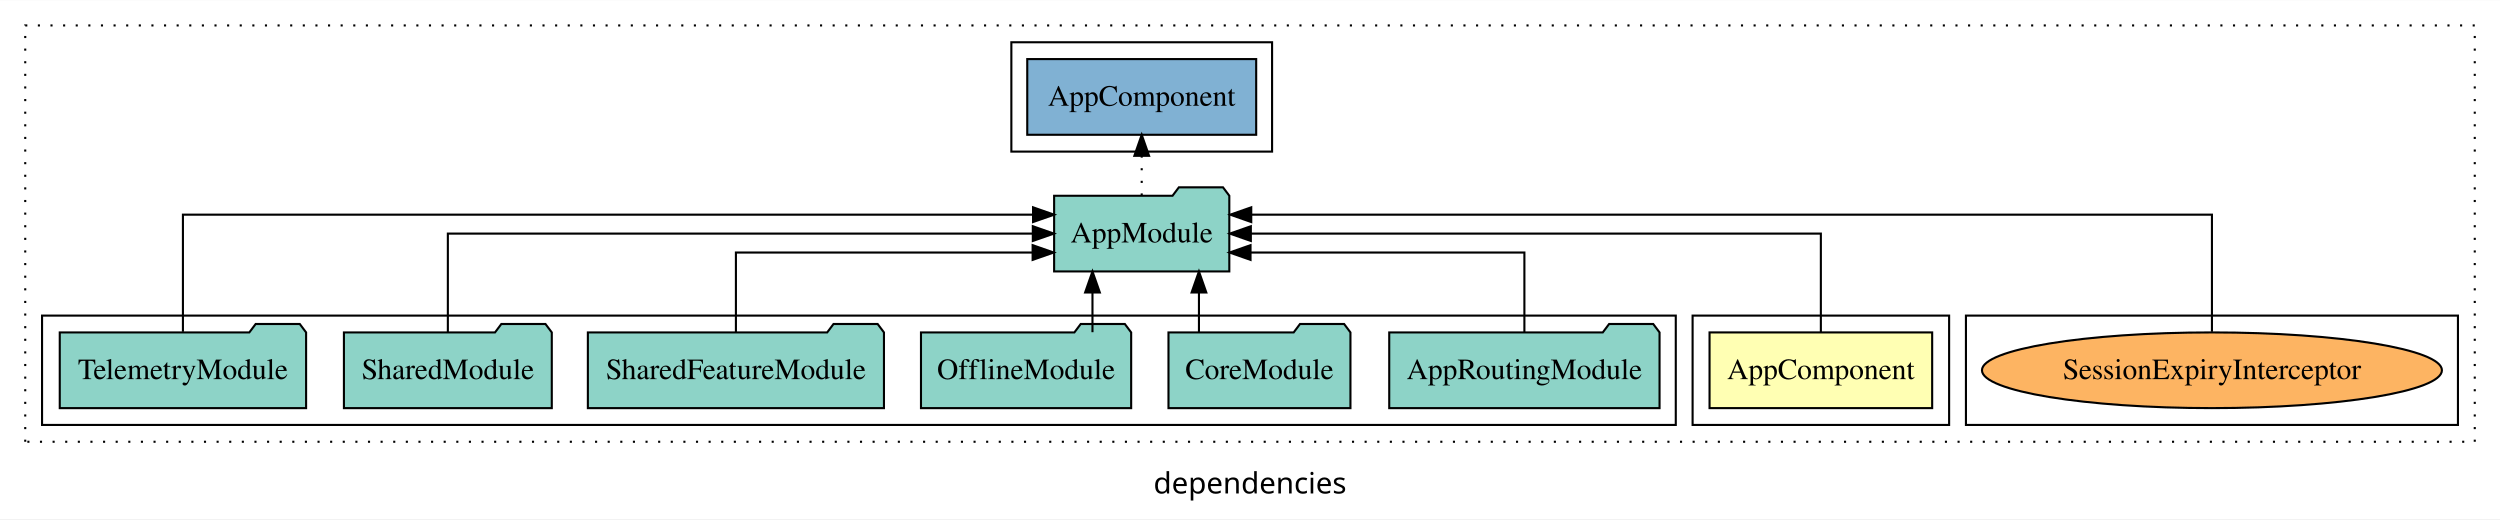
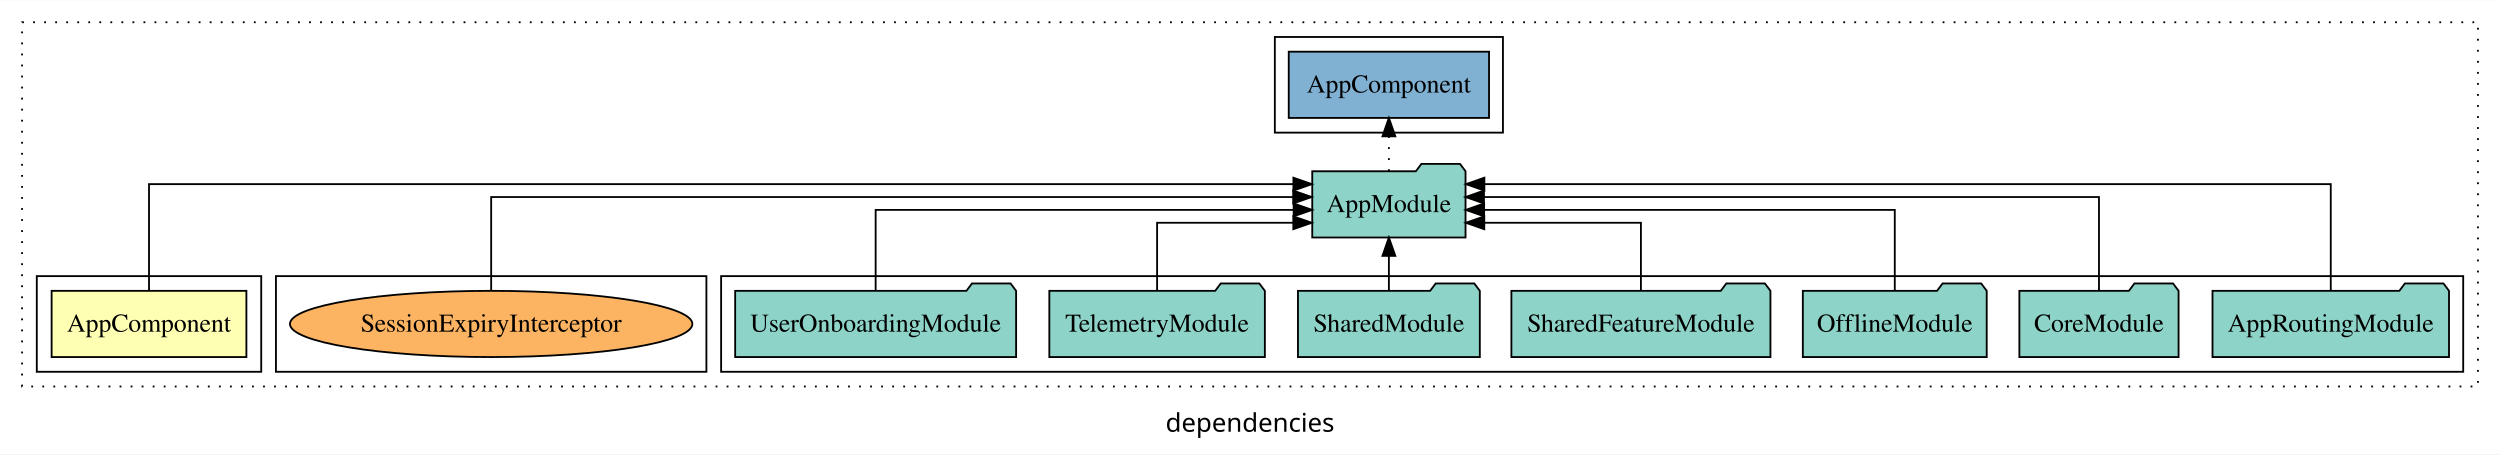
- <svg xmlns="http://www.w3.org/2000/svg" width="1189pt" height="247pt" viewBox="0.00 0.00 1189.00 246.80">
+ <svg xmlns="http://www.w3.org/2000/svg" width="1359pt" height="247pt" viewBox="0.00 0.00 1359.00 246.80">
  <g id="graph0" class="graph" transform="scale(1 1) rotate(0) translate(4 242.8)">
-     <polygon fill="white" stroke="transparent" points="-4,4 -4,-242.8 1185,-242.8 1185,4 -4,4" />
-     <text text-anchor="middle" x="590.5" y="-8.2" font-family="sans-serif" font-size="14.00">dependencies</text>
+     <polygon fill="white" stroke="transparent" points="-4,4 -4,-242.8 1355,-242.8 1355,4 -4,4" />
+     <text text-anchor="middle" x="675.5" y="-8.2" font-family="sans-serif" font-size="14.00">dependencies</text>
    <g id="clust1" class="cluster">
-       <polygon fill="none" stroke="black" stroke-dasharray="1,5" points="8,-32.8 8,-230.8 1173,-230.8 1173,-32.8 8,-32.8" />
+       <polygon fill="none" stroke="black" stroke-dasharray="1,5" points="8,-32.8 8,-230.8 1343,-230.8 1343,-32.8 8,-32.8" />
+     </g>
+     <g id="clust6" class="cluster">
+       <polygon fill="none" stroke="black" points="689,-170.8 689,-222.8 813,-222.8 813,-170.8 689,-170.8" />
+     </g>
+     <g id="clust4" class="cluster">
+       <polygon fill="none" stroke="black" points="388,-40.8 388,-92.8 1335,-92.8 1335,-40.8 388,-40.8" />
    </g>
    <g id="clust7" class="cluster">
-       <polygon fill="none" stroke="black" points="931,-40.8 931,-92.8 1165,-92.8 1165,-40.8 931,-40.8" />
+       <polygon fill="none" stroke="black" points="146,-40.8 146,-92.8 380,-92.8 380,-40.8 146,-40.8" />
    </g>
    <g id="clust2" class="cluster">
-       <polygon fill="none" stroke="black" points="801,-40.8 801,-92.8 923,-92.8 923,-40.8 801,-40.8" />
-     </g>
-     <g id="clust4" class="cluster">
-       <polygon fill="none" stroke="black" points="16,-40.8 16,-92.8 793,-92.8 793,-40.8 16,-40.8" />
-     </g>
-     <g id="clust6" class="cluster">
-       <polygon fill="none" stroke="black" points="477,-170.8 477,-222.8 601,-222.8 601,-170.8 477,-170.8" />
+       <polygon fill="none" stroke="black" points="16,-40.8 16,-92.8 138,-92.8 138,-40.8 16,-40.8" />
    </g>
    <g id="node1" class="node">
-       <polygon fill="#ffffb3" stroke="black" points="914.94,-84.8 809.06,-84.8 809.06,-48.8 914.94,-48.8 914.94,-84.8" />
-       <text text-anchor="middle" x="862" y="-62.6" font-family="Times,serif" font-size="14.00">AppComponent</text>
+       <polygon fill="#ffffb3" stroke="black" points="129.94,-84.8 24.06,-84.8 24.06,-48.8 129.94,-48.8 129.94,-84.8" />
+       <text text-anchor="middle" x="77" y="-62.6" font-family="Times,serif" font-size="14.00">AppComponent</text>
    </g>
    <g id="node2" class="node">
-       <polygon fill="#8dd3c7" stroke="black" points="580.66,-149.8 577.66,-153.8 556.66,-153.8 553.66,-149.8 497.34,-149.8 497.34,-113.8 580.66,-113.8 580.66,-149.8" />
-       <text text-anchor="middle" x="539" y="-127.6" font-family="Times,serif" font-size="14.00">AppModule</text>
+       <polygon fill="#8dd3c7" stroke="black" points="792.66,-149.8 789.66,-153.8 768.66,-153.8 765.66,-149.8 709.34,-149.8 709.34,-113.8 792.66,-113.8 792.66,-149.8" />
+       <text text-anchor="middle" x="751" y="-127.6" font-family="Times,serif" font-size="14.00">AppModule</text>
    </g>
    <g id="edge1" class="edge">
-       <path fill="none" stroke="black" d="M862,-84.91C862,-104.14 862,-131.8 862,-131.8 862,-131.8 590.9,-131.8 590.9,-131.8" />
-       <polygon fill="black" stroke="black" points="590.9,-128.3 580.9,-131.8 590.9,-135.3 590.9,-128.3" />
+       <path fill="none" stroke="black" d="M77,-84.81C77,-107.29 77,-142.8 77,-142.8 77,-142.8 699.09,-142.8 699.09,-142.8" />
+       <polygon fill="black" stroke="black" points="699.09,-146.3 709.09,-142.8 699.09,-139.3 699.09,-146.3" />
+     </g>
+     <g id="node10" class="node">
+       <polygon fill="#80b1d3" stroke="black" points="805.44,-214.8 696.56,-214.8 696.56,-178.8 805.44,-178.8 805.44,-214.8" />
+       <text text-anchor="middle" x="751" y="-192.6" font-family="Times,serif" font-size="14.00">AppComponent </text>
+     </g>
+     <g id="edge9" class="edge">
+       <path fill="none" stroke="black" stroke-dasharray="1,5" d="M751,-149.91C751,-149.91 751,-168.79 751,-168.79" />
+       <polygon fill="black" stroke="black" points="747.5,-168.79 751,-178.79 754.5,-168.79 747.5,-168.79" />
+     </g>
+     <g id="node3" class="node">
+       <polygon fill="#8dd3c7" stroke="black" points="1327.28,-84.8 1324.28,-88.8 1303.28,-88.8 1300.28,-84.8 1198.72,-84.8 1198.72,-48.8 1327.28,-48.8 1327.28,-84.8" />
+       <text text-anchor="middle" x="1263" y="-62.6" font-family="Times,serif" font-size="14.00">AppRoutingModule</text>
+     </g>
+     <g id="edge2" class="edge">
+       <path fill="none" stroke="black" d="M1263,-84.81C1263,-107.29 1263,-142.8 1263,-142.8 1263,-142.8 802.9,-142.8 802.9,-142.8" />
+       <polygon fill="black" stroke="black" points="802.9,-139.3 792.9,-142.8 802.9,-146.3 802.9,-139.3" />
+     </g>
+     <g id="node4" class="node">
+       <polygon fill="#8dd3c7" stroke="black" points="1180.27,-84.8 1177.27,-88.8 1156.27,-88.8 1153.27,-84.8 1093.73,-84.8 1093.73,-48.8 1180.27,-48.8 1180.27,-84.8" />
+       <text text-anchor="middle" x="1137" y="-62.6" font-family="Times,serif" font-size="14.00">CoreModule</text>
+     </g>
+     <g id="edge3" class="edge">
+       <path fill="none" stroke="black" d="M1137,-84.93C1137,-105.37 1137,-135.8 1137,-135.8 1137,-135.8 802.68,-135.8 802.68,-135.8" />
+       <polygon fill="black" stroke="black" points="802.68,-132.3 792.68,-135.8 802.68,-139.3 802.68,-132.3" />
+     </g>
+     <g id="node5" class="node">
+       <polygon fill="#8dd3c7" stroke="black" points="1075.98,-84.8 1072.98,-88.8 1051.98,-88.8 1048.98,-84.8 976.02,-84.8 976.02,-48.8 1075.98,-48.8 1075.98,-84.8" />
+       <text text-anchor="middle" x="1026" y="-62.6" font-family="Times,serif" font-size="14.00">OfflineModule</text>
+     </g>
+     <g id="edge4" class="edge">
+       <path fill="none" stroke="black" d="M1026,-85.07C1026,-103.36 1026,-128.8 1026,-128.8 1026,-128.8 802.77,-128.8 802.77,-128.8" />
+       <polygon fill="black" stroke="black" points="802.77,-125.3 792.77,-128.8 802.77,-132.3 802.77,-125.3" />
+     </g>
+     <g id="node6" class="node">
+       <polygon fill="#8dd3c7" stroke="black" points="958.41,-84.8 955.41,-88.8 934.41,-88.8 931.41,-84.8 817.59,-84.8 817.59,-48.8 958.41,-48.8 958.41,-84.8" />
+       <text text-anchor="middle" x="888" y="-62.6" font-family="Times,serif" font-size="14.00">SharedFeatureModule</text>
+     </g>
+     <g id="edge5" class="edge">
+       <path fill="none" stroke="black" d="M888,-84.81C888,-100.85 888,-121.8 888,-121.8 888,-121.8 802.85,-121.8 802.85,-121.8" />
+       <polygon fill="black" stroke="black" points="802.85,-118.3 792.85,-121.8 802.85,-125.3 802.85,-118.3" />
+     </g>
+     <g id="node7" class="node">
+       <polygon fill="#8dd3c7" stroke="black" points="800.43,-84.8 797.43,-88.8 776.43,-88.8 773.43,-84.8 701.57,-84.8 701.57,-48.8 800.43,-48.8 800.43,-84.8" />
+       <text text-anchor="middle" x="751" y="-62.6" font-family="Times,serif" font-size="14.00">SharedModule</text>
+     </g>
+     <g id="edge6" class="edge">
+       <path fill="none" stroke="black" d="M751,-84.91C751,-84.91 751,-103.79 751,-103.79" />
+       <polygon fill="black" stroke="black" points="747.5,-103.79 751,-113.79 754.5,-103.79 747.5,-103.79" />
+     </g>
+     <g id="node8" class="node">
+       <polygon fill="#8dd3c7" stroke="black" points="683.58,-84.8 680.58,-88.8 659.58,-88.8 656.58,-84.8 566.42,-84.8 566.42,-48.8 683.58,-48.8 683.58,-84.8" />
+       <text text-anchor="middle" x="625" y="-62.6" font-family="Times,serif" font-size="14.00">TelemetryModule</text>
+     </g>
+     <g id="edge7" class="edge">
+       <path fill="none" stroke="black" d="M625,-84.81C625,-100.85 625,-121.8 625,-121.8 625,-121.8 699.04,-121.8 699.04,-121.8" />
+       <polygon fill="black" stroke="black" points="699.04,-125.3 709.04,-121.8 699.04,-118.3 699.04,-125.3" />
    </g>
    <g id="node9" class="node">
-       <polygon fill="#80b1d3" stroke="black" points="593.44,-214.8 484.56,-214.8 484.56,-178.8 593.44,-178.8 593.44,-214.8" />
-       <text text-anchor="middle" x="539" y="-192.6" font-family="Times,serif" font-size="14.00">AppComponent </text>
+       <polygon fill="#8dd3c7" stroke="black" points="548.36,-84.8 545.36,-88.8 524.36,-88.8 521.36,-84.8 395.64,-84.8 395.64,-48.8 548.36,-48.8 548.36,-84.8" />
+       <text text-anchor="middle" x="472" y="-62.6" font-family="Times,serif" font-size="14.00">UserOnboardingModule</text>
    </g>
    <g id="edge8" class="edge">
-       <path fill="none" stroke="black" stroke-dasharray="1,5" d="M539,-149.91C539,-149.91 539,-168.79 539,-168.79" />
-       <polygon fill="black" stroke="black" points="535.5,-168.79 539,-178.79 542.5,-168.79 535.5,-168.79" />
+       <path fill="none" stroke="black" d="M472,-85.07C472,-103.36 472,-128.8 472,-128.8 472,-128.8 699.23,-128.8 699.23,-128.8" />
+       <polygon fill="black" stroke="black" points="699.23,-132.3 709.23,-128.8 699.23,-125.3 699.23,-132.3" />
    </g>
-     <g id="node3" class="node">
-       <polygon fill="#8dd3c7" stroke="black" points="785.28,-84.8 782.28,-88.8 761.28,-88.8 758.28,-84.8 656.72,-84.8 656.72,-48.8 785.28,-48.8 785.28,-84.8" />
-       <text text-anchor="middle" x="721" y="-62.6" font-family="Times,serif" font-size="14.00">AppRoutingModule</text>
+     <g id="node11" class="node">
+       <ellipse fill="#fdb462" stroke="black" cx="263" cy="-66.8" rx="109.38" ry="18" />
+       <text text-anchor="middle" x="263" y="-62.6" font-family="Times,serif" font-size="14.00">SessionExpiryInterceptor</text>
    </g>
-     <g id="edge2" class="edge">
-       <path fill="none" stroke="black" d="M721,-84.83C721,-101.2 721,-122.8 721,-122.8 721,-122.8 590.75,-122.8 590.75,-122.8" />
-       <polygon fill="black" stroke="black" points="590.75,-119.3 580.75,-122.8 590.75,-126.3 590.75,-119.3" />
-     </g>
-     <g id="node4" class="node">
-       <polygon fill="#8dd3c7" stroke="black" points="638.27,-84.8 635.27,-88.8 614.27,-88.8 611.27,-84.8 551.73,-84.8 551.73,-48.8 638.27,-48.8 638.27,-84.8" />
-       <text text-anchor="middle" x="595" y="-62.6" font-family="Times,serif" font-size="14.00">CoreModule</text>
-     </g>
-     <g id="edge3" class="edge">
-       <path fill="none" stroke="black" d="M566.22,-84.91C566.22,-84.91 566.22,-103.79 566.22,-103.79" />
-       <polygon fill="black" stroke="black" points="562.72,-103.79 566.22,-113.79 569.72,-103.79 562.72,-103.79" />
-     </g>
-     <g id="node5" class="node">
-       <polygon fill="#8dd3c7" stroke="black" points="533.98,-84.8 530.98,-88.8 509.98,-88.8 506.98,-84.8 434.02,-84.8 434.02,-48.8 533.98,-48.8 533.98,-84.8" />
-       <text text-anchor="middle" x="484" y="-62.6" font-family="Times,serif" font-size="14.00">OfflineModule</text>
-     </g>
-     <g id="edge4" class="edge">
-       <path fill="none" stroke="black" d="M515.58,-84.91C515.58,-84.91 515.58,-103.79 515.58,-103.79" />
-       <polygon fill="black" stroke="black" points="512.08,-103.79 515.58,-113.79 519.08,-103.79 512.08,-103.79" />
-     </g>
-     <g id="node6" class="node">
-       <polygon fill="#8dd3c7" stroke="black" points="416.41,-84.8 413.41,-88.8 392.41,-88.8 389.41,-84.8 275.59,-84.8 275.59,-48.8 416.41,-48.8 416.41,-84.8" />
-       <text text-anchor="middle" x="346" y="-62.6" font-family="Times,serif" font-size="14.00">SharedFeatureModule</text>
-     </g>
-     <g id="edge5" class="edge">
-       <path fill="none" stroke="black" d="M346,-84.83C346,-101.2 346,-122.8 346,-122.8 346,-122.8 487.12,-122.8 487.12,-122.8" />
-       <polygon fill="black" stroke="black" points="487.12,-126.3 497.12,-122.8 487.12,-119.3 487.12,-126.3" />
-     </g>
-     <g id="node7" class="node">
-       <polygon fill="#8dd3c7" stroke="black" points="258.43,-84.8 255.43,-88.8 234.43,-88.8 231.43,-84.8 159.57,-84.8 159.57,-48.8 258.43,-48.8 258.43,-84.8" />
-       <text text-anchor="middle" x="209" y="-62.6" font-family="Times,serif" font-size="14.00">SharedModule</text>
-     </g>
-     <g id="edge6" class="edge">
-       <path fill="none" stroke="black" d="M209,-84.91C209,-104.14 209,-131.8 209,-131.8 209,-131.8 487.21,-131.8 487.21,-131.8" />
-       <polygon fill="black" stroke="black" points="487.21,-135.3 497.21,-131.8 487.21,-128.3 487.21,-135.3" />
-     </g>
-     <g id="node8" class="node">
-       <polygon fill="#8dd3c7" stroke="black" points="141.58,-84.8 138.58,-88.8 117.58,-88.8 114.58,-84.8 24.42,-84.8 24.42,-48.8 141.58,-48.8 141.58,-84.8" />
-       <text text-anchor="middle" x="83" y="-62.6" font-family="Times,serif" font-size="14.00">TelemetryModule</text>
-     </g>
-     <g id="edge7" class="edge">
-       <path fill="none" stroke="black" d="M83,-85.09C83,-107.01 83,-140.8 83,-140.8 83,-140.8 487.32,-140.8 487.32,-140.8" />
-       <polygon fill="black" stroke="black" points="487.32,-144.3 497.32,-140.8 487.32,-137.3 487.32,-144.3" />
-     </g>
-     <g id="node10" class="node">
-       <ellipse fill="#fdb462" stroke="black" cx="1048" cy="-66.8" rx="109.38" ry="18" />
-       <text text-anchor="middle" x="1048" y="-62.6" font-family="Times,serif" font-size="14.00">SessionExpiryInterceptor</text>
-     </g>
-     <g id="edge9" class="edge">
-       <path fill="none" stroke="black" d="M1048,-85.09C1048,-107.01 1048,-140.8 1048,-140.8 1048,-140.8 591.09,-140.8 591.09,-140.8" />
-       <polygon fill="black" stroke="black" points="591.09,-137.3 581.09,-140.8 591.09,-144.3 591.09,-137.3" />
+     <g id="edge10" class="edge">
+       <path fill="none" stroke="black" d="M263,-84.93C263,-105.37 263,-135.8 263,-135.8 263,-135.8 698.97,-135.8 698.97,-135.8" />
+       <polygon fill="black" stroke="black" points="698.97,-139.3 708.97,-135.8 698.97,-132.3 698.97,-139.3" />
    </g>
  </g>
</svg>
